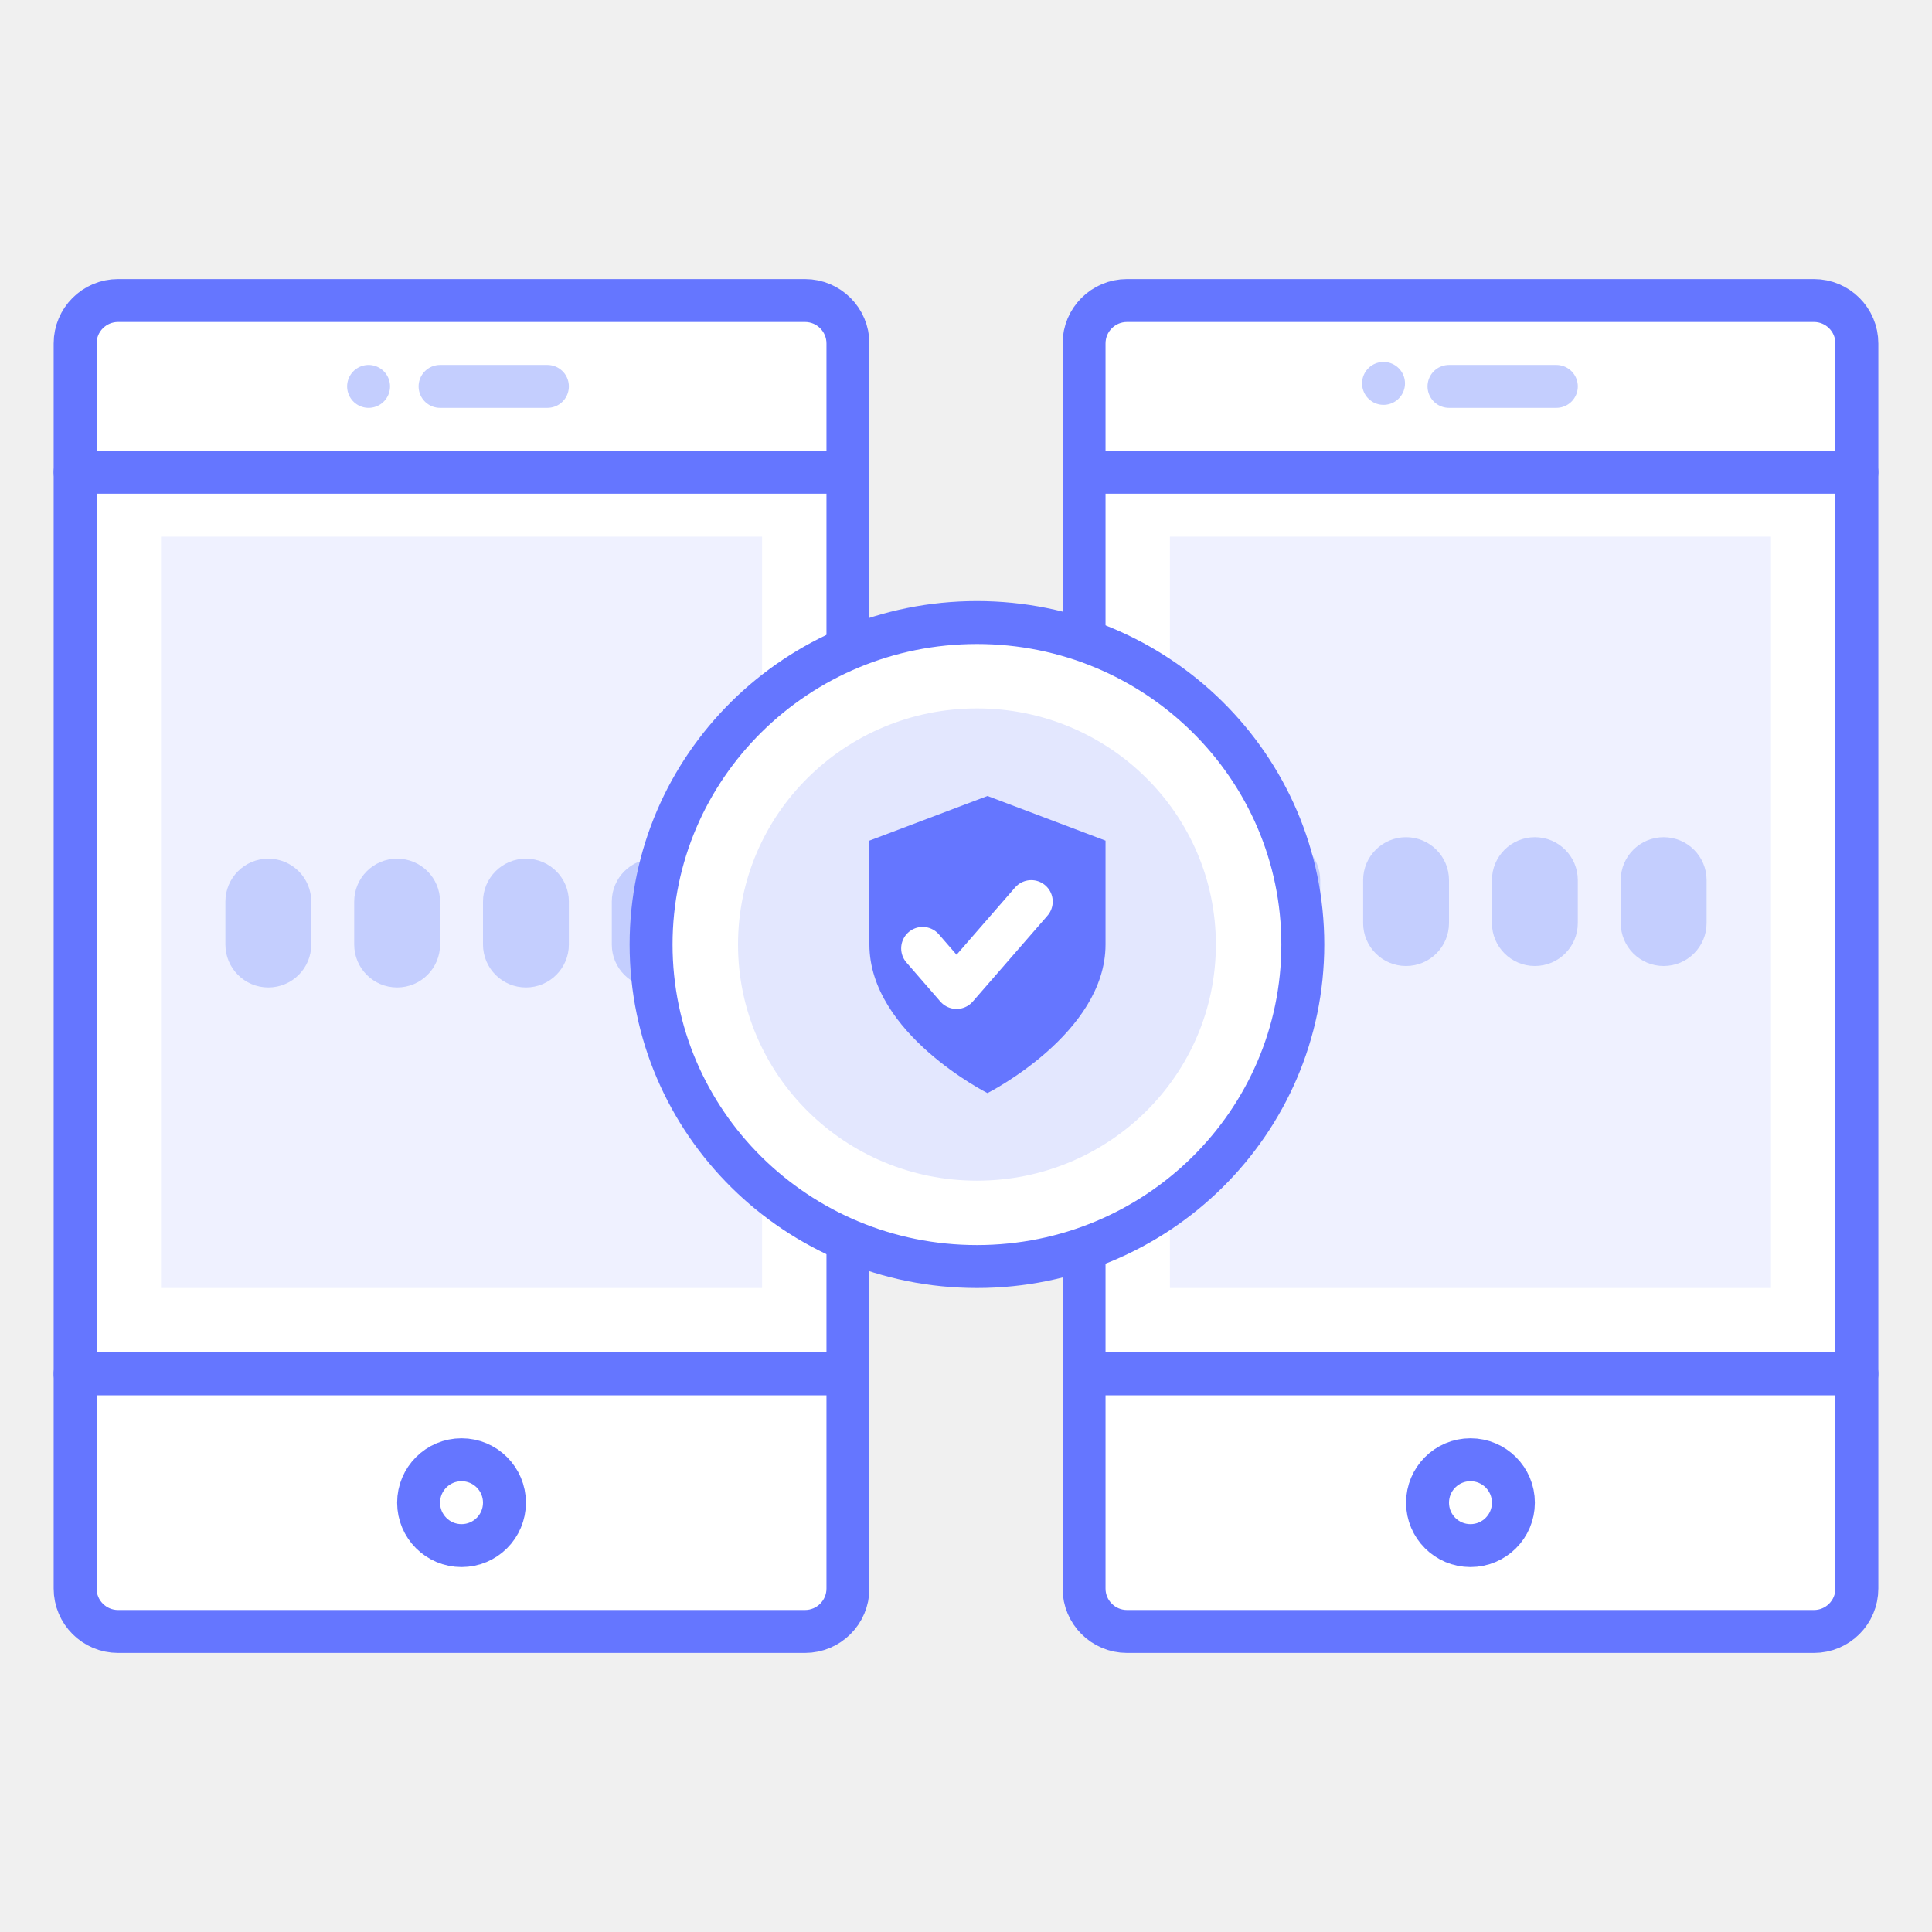
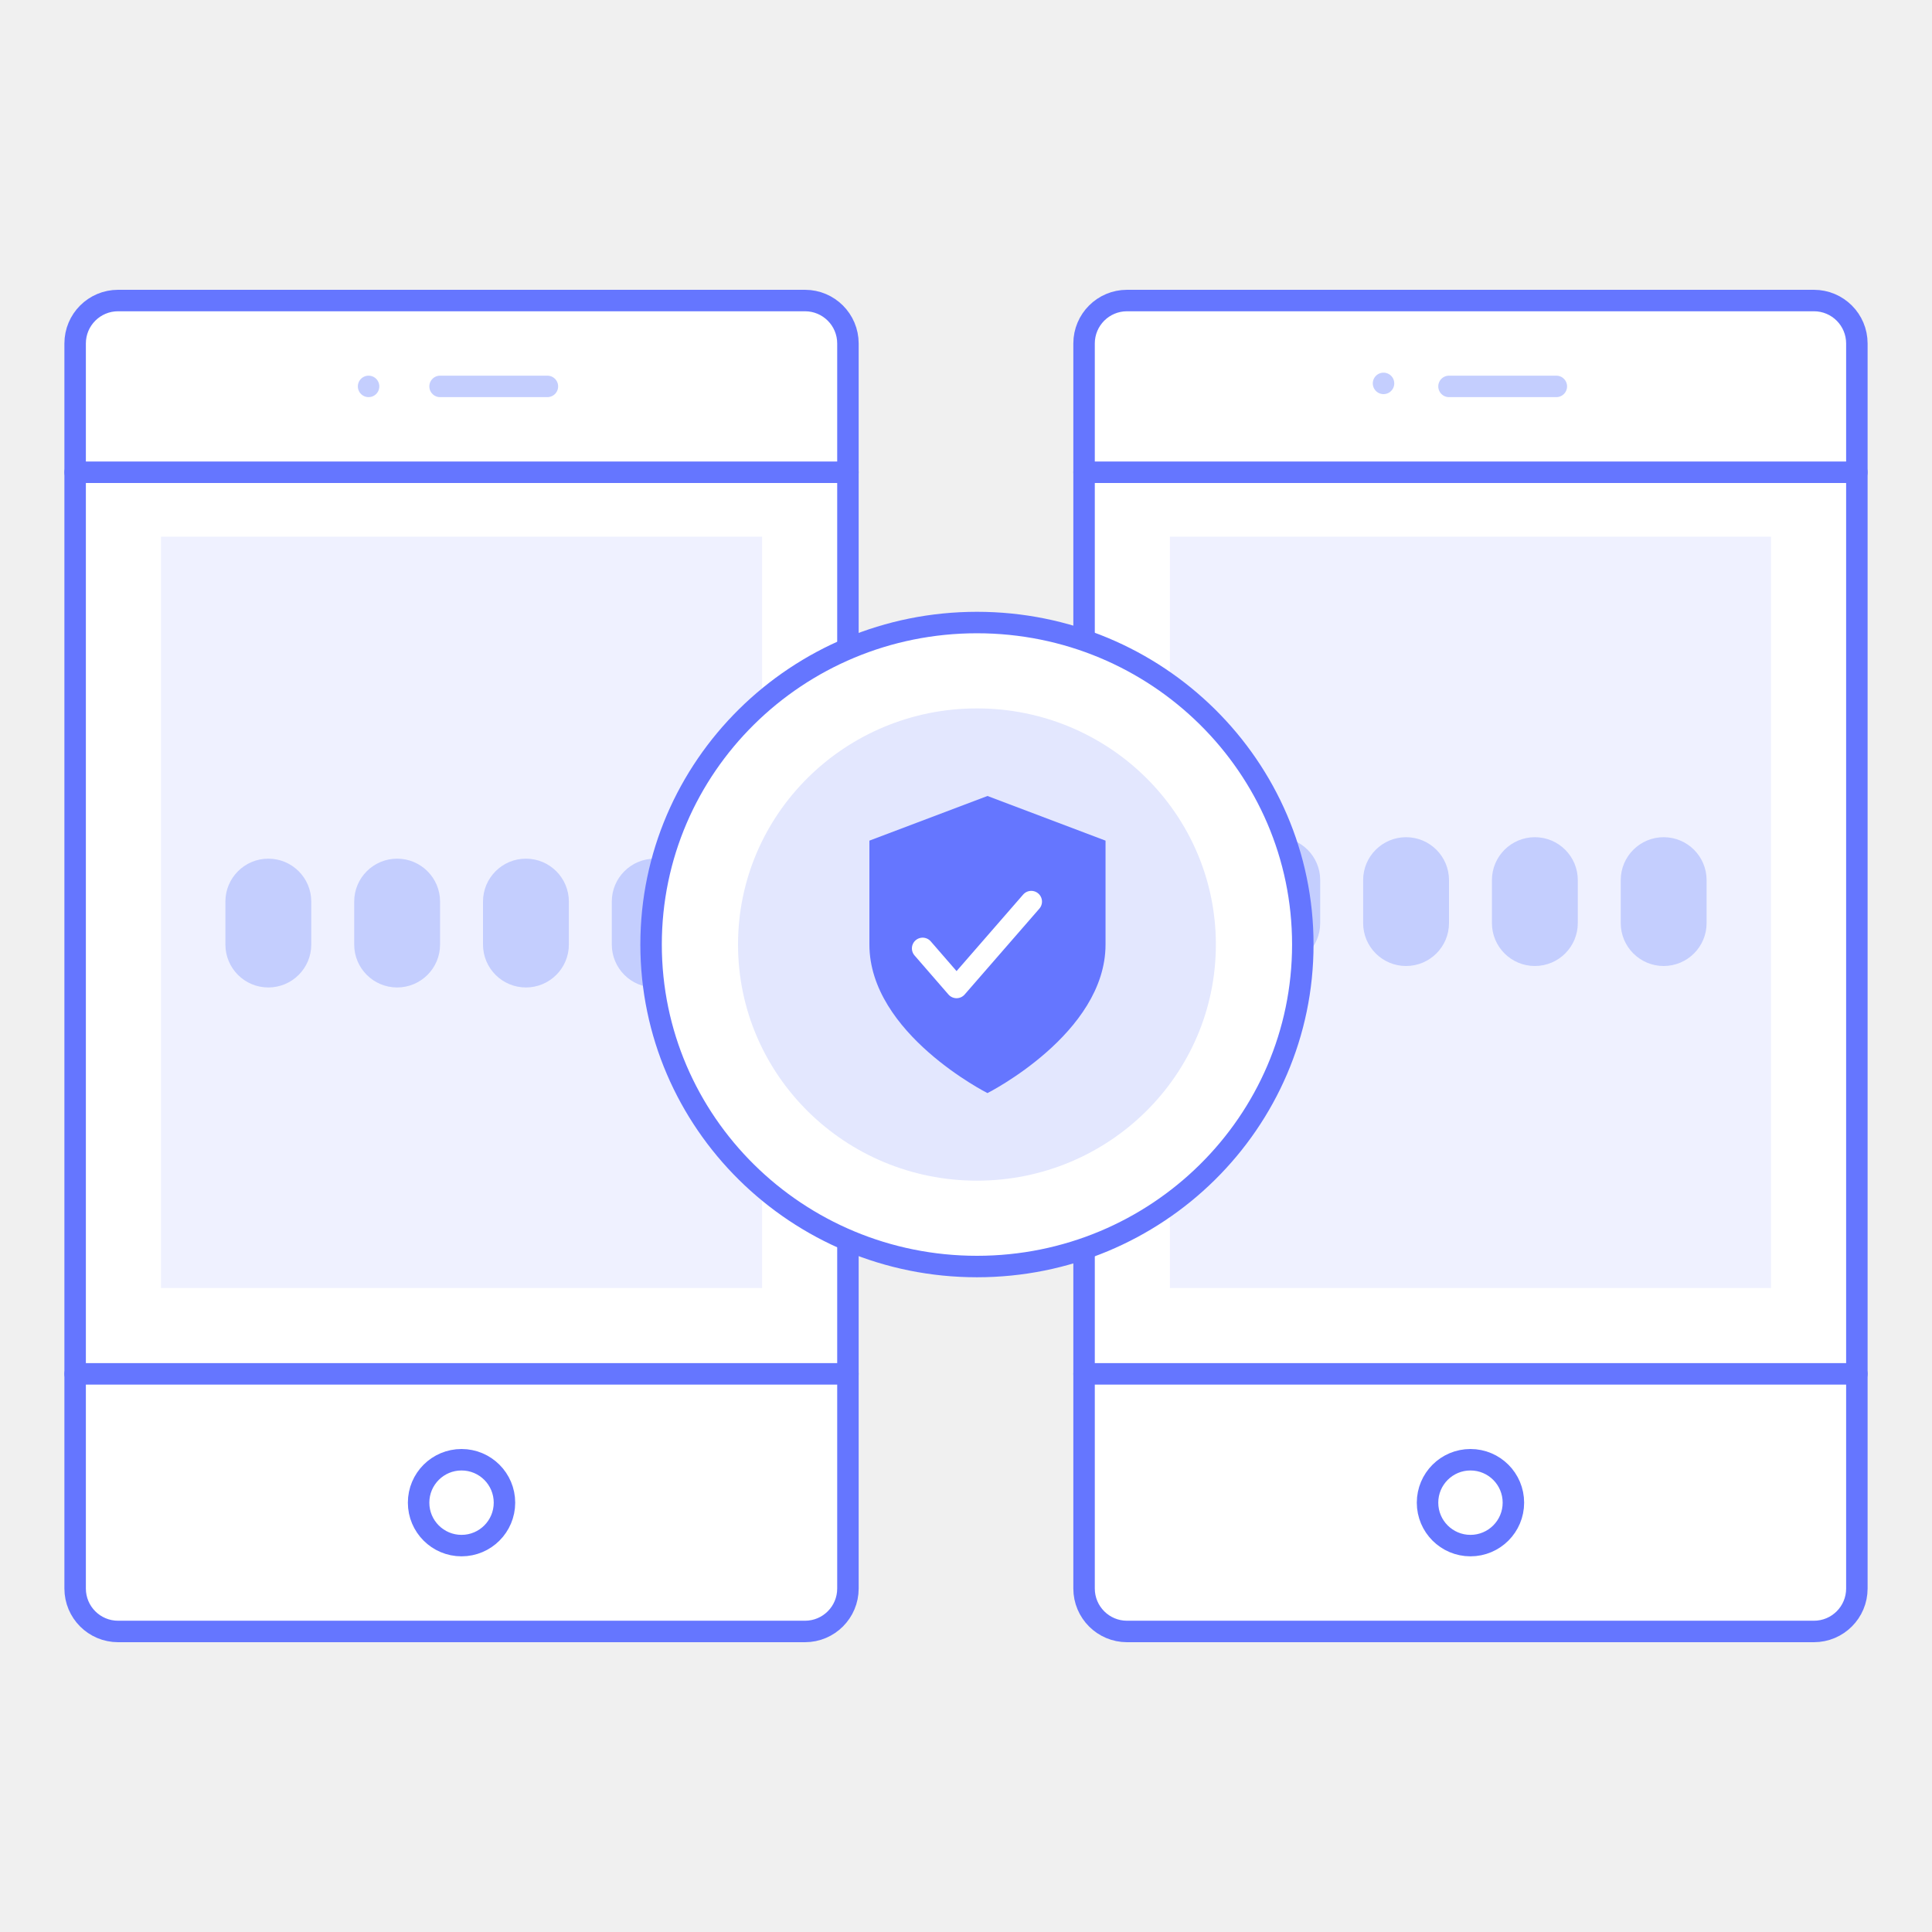
<svg xmlns="http://www.w3.org/2000/svg" viewBox="0 0 90 90">
-   <rect x="3.5" y="14" width="36" height="62" rx="2" ry="2" fill="#fff" stroke="#6576ff" stroke-linecap="round" stroke-linejoin="round" stroke-width="2" />
-   <line x1="3.5" y1="22" x2="39.5" y2="22" fill="none" stroke="#6576ff" stroke-linecap="round" stroke-linejoin="round" stroke-width="2" />
-   <line x1="3.5" y1="64" x2="39.5" y2="64" fill="none" stroke="#6576ff" stroke-linecap="round" stroke-linejoin="round" stroke-width="2" />
-   <line x1="20.5" y1="18" x2="25.5" y2="18" fill="none" stroke="#c4cefe" stroke-linecap="round" stroke-linejoin="round" stroke-width="2" />
-   <line x1="17.17" y1="18" x2="17.17" y2="18" fill="none" stroke="#c4cefe" stroke-linecap="round" stroke-linejoin="round" stroke-width="2" />
-   <circle cx="21.5" cy="70" r="2" fill="none" stroke="#6576ff" stroke-linecap="round" stroke-linejoin="round" stroke-width="2" />
+   <rect x="3.5" y="14" width="36" height="62" rx="2" ry="2" fill="#fff" stroke="#6576ff" stroke-linecap="round" stroke-linejoin="round" strokeWidth="2" />
+   <line x1="3.5" y1="22" x2="39.5" y2="22" fill="none" stroke="#6576ff" stroke-linecap="round" stroke-linejoin="round" strokeWidth="2" />
+   <line x1="3.5" y1="64" x2="39.5" y2="64" fill="none" stroke="#6576ff" stroke-linecap="round" stroke-linejoin="round" strokeWidth="2" />
+   <line x1="20.5" y1="18" x2="25.5" y2="18" fill="none" stroke="#c4cefe" stroke-linecap="round" stroke-linejoin="round" strokeWidth="2" />
+   <line x1="17.17" y1="18" x2="17.17" y2="18" fill="none" stroke="#c4cefe" stroke-linecap="round" stroke-linejoin="round" strokeWidth="2" />
+   <circle cx="21.5" cy="70" r="2" fill="none" stroke="#6576ff" stroke-linecap="round" stroke-linejoin="round" strokeWidth="2" />
  <rect x="7.5" y="25" width="28" height="35" fill="#eff1ff" />
  <rect x="10.5" y="40" width="4" height="6" rx="2" ry="2" fill="#c4cefe" />
  <rect x="16.5" y="40" width="4" height="6" rx="2" ry="2" fill="#c4cefe" />
  <rect x="22.5" y="40" width="4" height="6" rx="2" ry="2" fill="#c4cefe" />
  <rect x="28.5" y="40" width="4" height="6" rx="2" ry="2" fill="#c4cefe" />
-   <rect x="50.5" y="14" width="36" height="62" rx="2" ry="2" fill="#fff" stroke="#6576ff" stroke-linecap="round" stroke-linejoin="round" stroke-width="2" />
-   <line x1="50.5" y1="22" x2="86.5" y2="22" fill="none" stroke="#6576ff" stroke-linecap="round" stroke-linejoin="round" stroke-width="2" />
-   <line x1="50.5" y1="64" x2="86.5" y2="64" fill="none" stroke="#6576ff" stroke-linecap="round" stroke-linejoin="round" stroke-width="2" />
-   <line x1="67.5" y1="18" x2="72.5" y2="18" fill="none" stroke="#c4cefe" stroke-linecap="round" stroke-linejoin="round" stroke-width="2" />
-   <line x1="64.45" y1="17.86" x2="64.45" y2="17.86" fill="none" stroke="#c4cefe" stroke-linecap="round" stroke-linejoin="round" stroke-width="2" />
-   <circle cx="68.5" cy="70" r="2" fill="none" stroke="#6576ff" stroke-linecap="round" stroke-linejoin="round" stroke-width="2" />
+   <rect x="50.5" y="14" width="36" height="62" rx="2" ry="2" fill="#fff" stroke="#6576ff" stroke-linecap="round" stroke-linejoin="round" strokeWidth="2" />
+   <line x1="50.5" y1="22" x2="86.5" y2="22" fill="none" stroke="#6576ff" stroke-linecap="round" stroke-linejoin="round" strokeWidth="2" />
+   <line x1="50.5" y1="64" x2="86.5" y2="64" fill="none" stroke="#6576ff" stroke-linecap="round" stroke-linejoin="round" strokeWidth="2" />
+   <line x1="67.5" y1="18" x2="72.5" y2="18" fill="none" stroke="#c4cefe" stroke-linecap="round" stroke-linejoin="round" strokeWidth="2" />
+   <line x1="64.45" y1="17.86" x2="64.45" y2="17.86" fill="none" stroke="#c4cefe" stroke-linecap="round" stroke-linejoin="round" strokeWidth="2" />
+   <circle cx="68.5" cy="70" r="2" fill="none" stroke="#6576ff" stroke-linecap="round" stroke-linejoin="round" strokeWidth="2" />
  <rect x="54.5" y="25" width="28" height="35" fill="#eff1ff" />
  <rect x="57.5" y="39" width="4" height="6" rx="2" ry="2" fill="#c4cefe" />
  <rect x="63.5" y="39" width="4" height="6" rx="2" ry="2" fill="#c4cefe" />
  <rect x="69.5" y="39" width="4" height="6" rx="2" ry="2" fill="#c4cefe" />
  <rect x="75.5" y="39" width="4" height="6" rx="2" ry="2" fill="#c4cefe" />
-   <ellipse cx="45.51" cy="44" rx="15.18" ry="15" fill="#fff" stroke="#6576ff" stroke-linecap="round" stroke-linejoin="round" stroke-width="2" />
+   <ellipse cx="45.51" cy="44" rx="15.18" ry="15" fill="#fff" stroke="#6576ff" stroke-linecap="round" stroke-linejoin="round" strokeWidth="2" />
  <ellipse cx="45.51" cy="44" rx="11.13" ry="11" fill="#e3e7fe" />
  <path d="M46,50.92s5.5-2.77,5.5-6.92V39.16L46,37.08l-5.5,2.08V44C40.5,48.15,46,50.92,46,50.92Z" fill="#6576ff" />
-   <polyline points="48.04 42 44.56 46 42.98 44.18" fill="none" stroke="#fff" stroke-linecap="round" stroke-linejoin="round" stroke-width="2" />
+   <polyline points="48.04 42 44.56 46 42.98 44.18" fill="none" stroke="#fff" stroke-linecap="round" stroke-linejoin="round" strokeWidth="2" />
</svg>
